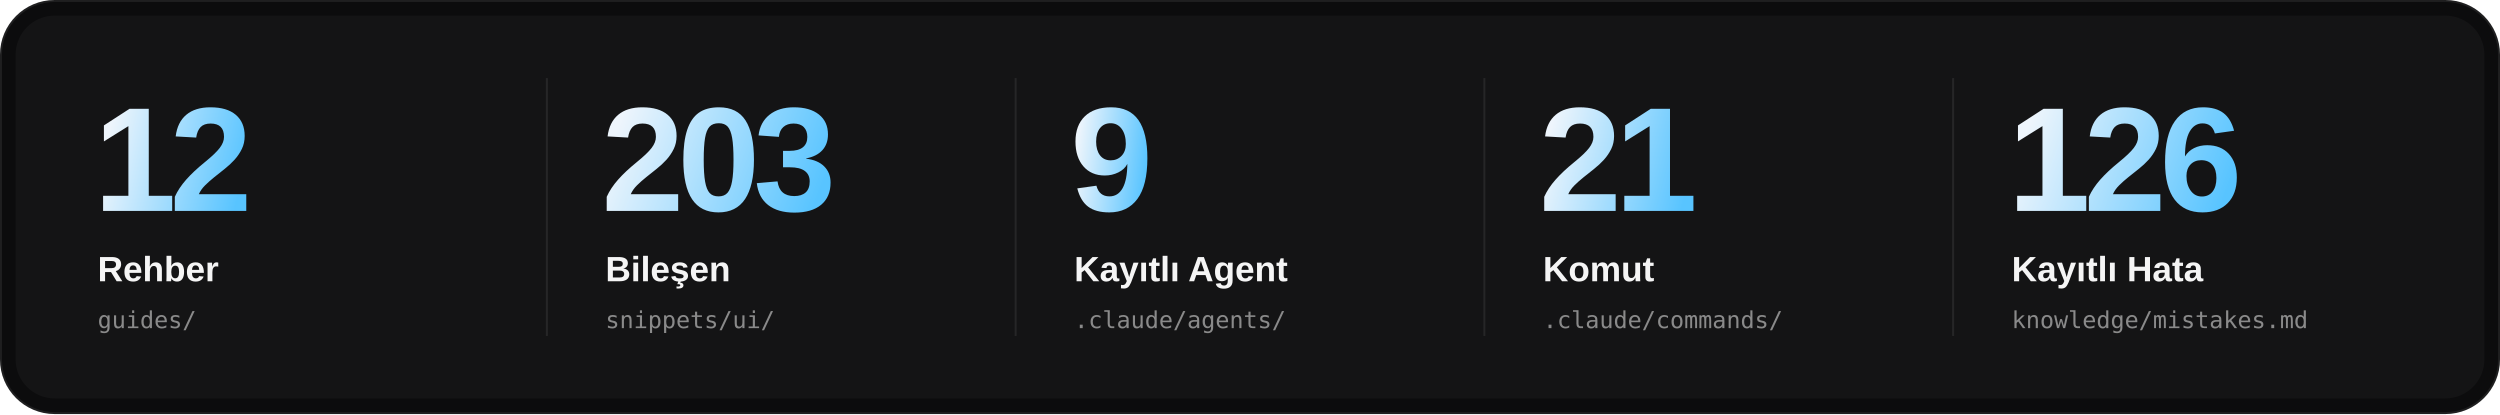
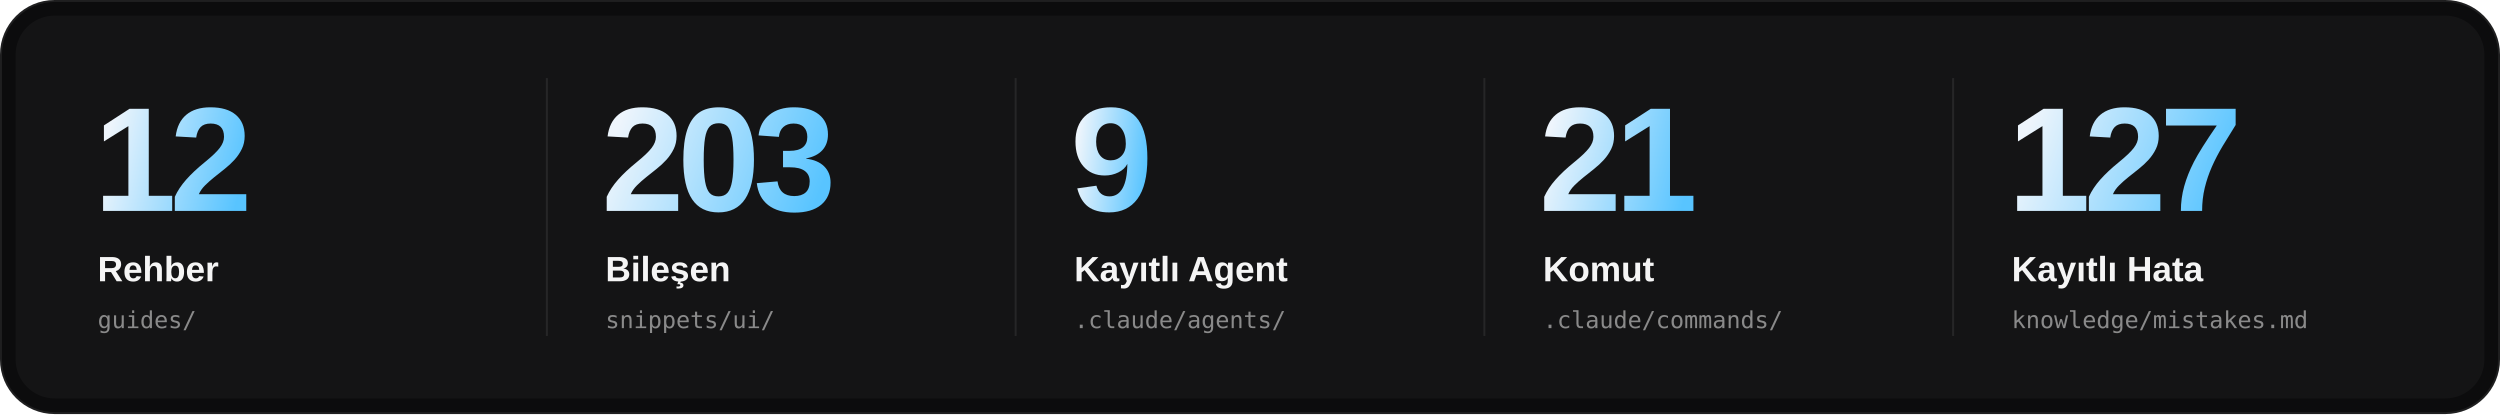
- <svg xmlns="http://www.w3.org/2000/svg" width="1280" height="212" viewBox="0 0 1280 212" role="img" aria-label="12 Rehber, 203 Bileşen, 9 Kayıtlı Agent, 21 Komut, 126 Kayıtlı Hata">
+ <svg xmlns="http://www.w3.org/2000/svg" width="1280" height="212" viewBox="0 0 1280 212" role="img" aria-label="12 Rehber, 203 Bileşen, 9 Kayıtlı Agent, 21 Komut, 127 Kayıtlı Hata">
  <defs>
    <linearGradient id="stat-ink" x1="0.008" y1="0.413" x2="0.992" y2="0.587">
      <stop offset="0%" stop-color="#eef5fc" />
      <stop offset="100%" stop-color="#58c4ff" />
    </linearGradient>
  </defs>
  <rect width="1280" height="212" rx="28" fill="#0c0c0d" />
  <rect x="8" y="8" width="1264" height="196" rx="20" fill="rgb(255,255,255)" fill-opacity="0.035" />
  <g transform="translate(40 0)">
    <text x="8" y="108" font-family="-apple-system, BlinkMacSystemFont, 'Segoe UI', 'Helvetica Neue', Arial, sans-serif" font-size="76" font-weight="800" letter-spacing="-3.4" fill="url(#stat-ink)">12</text>
    <text x="10" y="144" font-family="-apple-system, BlinkMacSystemFont, 'Segoe UI', 'Helvetica Neue', Arial, sans-serif" font-size="18" font-weight="650" fill="#f5f5f5">Rehber</text>
    <text x="10" y="168" font-family="ui-monospace, SFMono-Regular, Menlo, Consolas, monospace" font-size="12" fill="#8a8a8a">guides/</text>
  </g>
  <g transform="translate(280 0)">
    <line x1="0" y1="40" x2="0" y2="172" stroke="rgb(255,255,255)" stroke-opacity="0.08" />
    <text x="28" y="108" font-family="-apple-system, BlinkMacSystemFont, 'Segoe UI', 'Helvetica Neue', Arial, sans-serif" font-size="76" font-weight="800" letter-spacing="-3.4" fill="url(#stat-ink)">203</text>
    <text x="30" y="144" font-family="-apple-system, BlinkMacSystemFont, 'Segoe UI', 'Helvetica Neue', Arial, sans-serif" font-size="18" font-weight="650" fill="#f5f5f5">Bileşen</text>
    <text x="30" y="168" font-family="ui-monospace, SFMono-Regular, Menlo, Consolas, monospace" font-size="12" fill="#8a8a8a">snippets/ui/</text>
  </g>
  <g transform="translate(520 0)">
    <line x1="0" y1="40" x2="0" y2="172" stroke="rgb(255,255,255)" stroke-opacity="0.08" />
    <text x="28" y="108" font-family="-apple-system, BlinkMacSystemFont, 'Segoe UI', 'Helvetica Neue', Arial, sans-serif" font-size="76" font-weight="800" letter-spacing="-3.4" fill="url(#stat-ink)">9</text>
    <text x="30" y="144" font-family="-apple-system, BlinkMacSystemFont, 'Segoe UI', 'Helvetica Neue', Arial, sans-serif" font-size="18" font-weight="650" fill="#f5f5f5">Kayıtlı Agent</text>
    <text x="30" y="168" font-family="ui-monospace, SFMono-Regular, Menlo, Consolas, monospace" font-size="12" fill="#8a8a8a">.claude/agents/</text>
  </g>
  <g transform="translate(760 0)">
    <line x1="0" y1="40" x2="0" y2="172" stroke="rgb(255,255,255)" stroke-opacity="0.08" />
    <text x="28" y="108" font-family="-apple-system, BlinkMacSystemFont, 'Segoe UI', 'Helvetica Neue', Arial, sans-serif" font-size="76" font-weight="800" letter-spacing="-3.4" fill="url(#stat-ink)">21</text>
    <text x="30" y="144" font-family="-apple-system, BlinkMacSystemFont, 'Segoe UI', 'Helvetica Neue', Arial, sans-serif" font-size="18" font-weight="650" fill="#f5f5f5">Komut</text>
    <text x="30" y="168" font-family="ui-monospace, SFMono-Regular, Menlo, Consolas, monospace" font-size="12" fill="#8a8a8a">.claude/commands/</text>
  </g>
  <g transform="translate(1000 0)">
    <line x1="0" y1="40" x2="0" y2="172" stroke="rgb(255,255,255)" stroke-opacity="0.08" />
-     <text x="28" y="108" font-family="-apple-system, BlinkMacSystemFont, 'Segoe UI', 'Helvetica Neue', Arial, sans-serif" font-size="76" font-weight="800" letter-spacing="-3.4" fill="url(#stat-ink)">126</text>
+     <text x="28" y="108" font-family="-apple-system, BlinkMacSystemFont, 'Segoe UI', 'Helvetica Neue', Arial, sans-serif" font-size="76" font-weight="800" letter-spacing="-3.4" fill="url(#stat-ink)">127</text>
    <text x="30" y="144" font-family="-apple-system, BlinkMacSystemFont, 'Segoe UI', 'Helvetica Neue', Arial, sans-serif" font-size="18" font-weight="650" fill="#f5f5f5">Kayıtlı Hata</text>
    <text x="30" y="168" font-family="ui-monospace, SFMono-Regular, Menlo, Consolas, monospace" font-size="12" fill="#8a8a8a">knowledge/mistakes.md</text>
  </g>
  <rect x="0.5" y="0.5" width="1279" height="211" rx="27.5" fill="none" stroke="rgb(255,255,255)" stroke-opacity="0.08" />
</svg>
